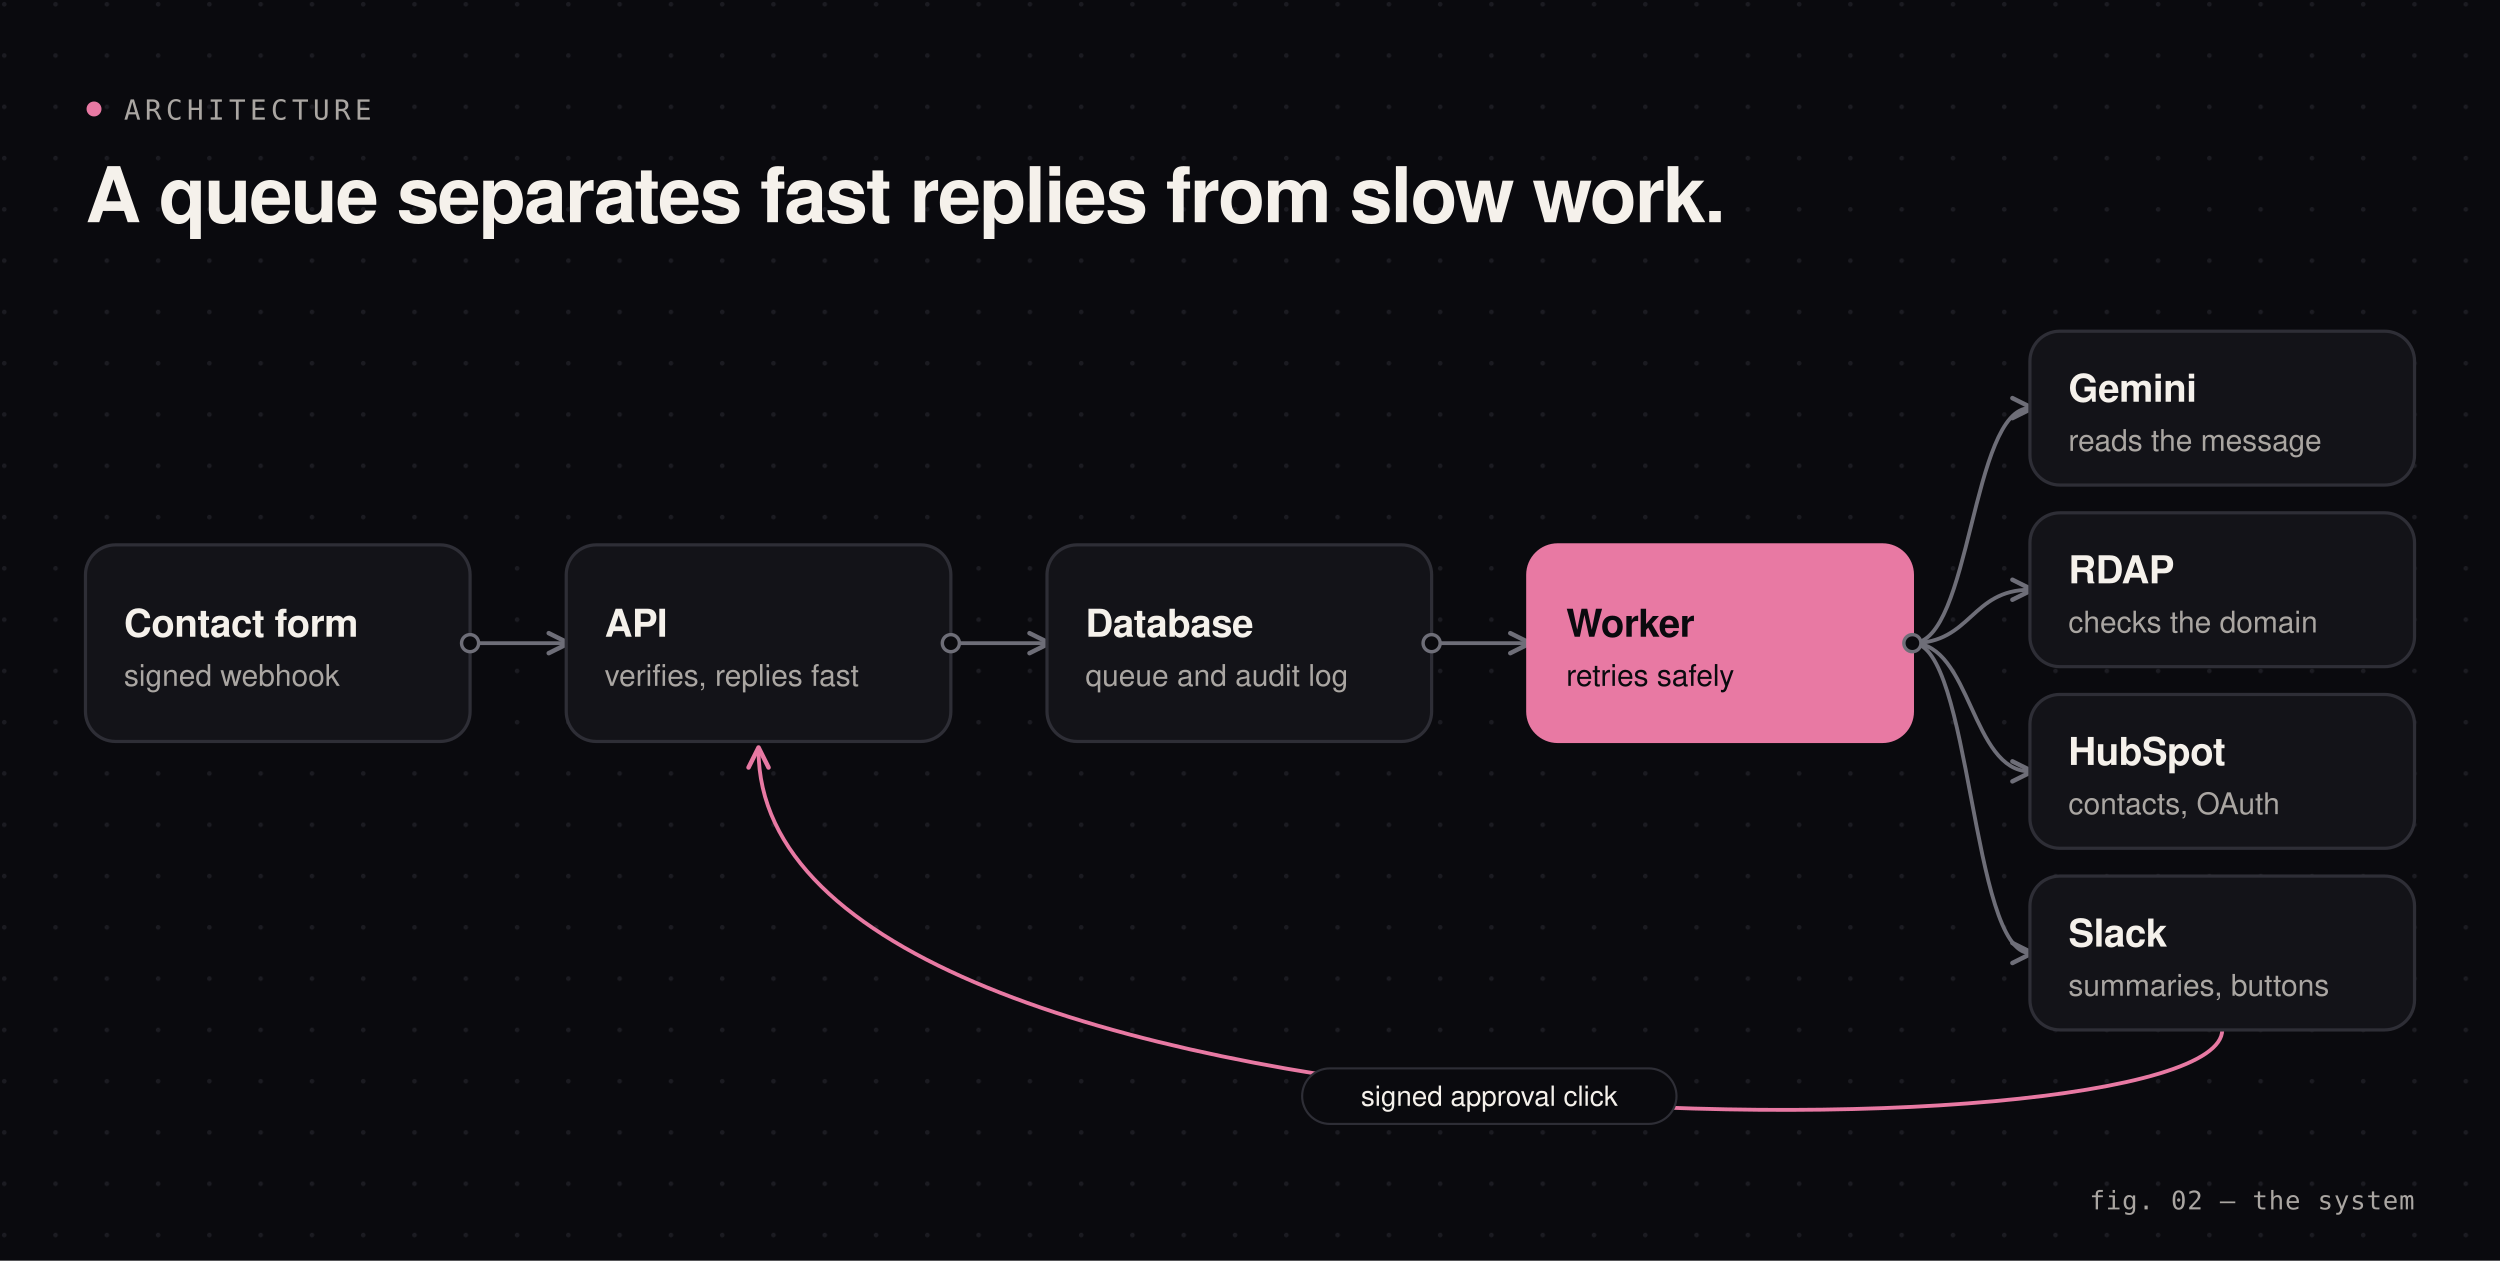
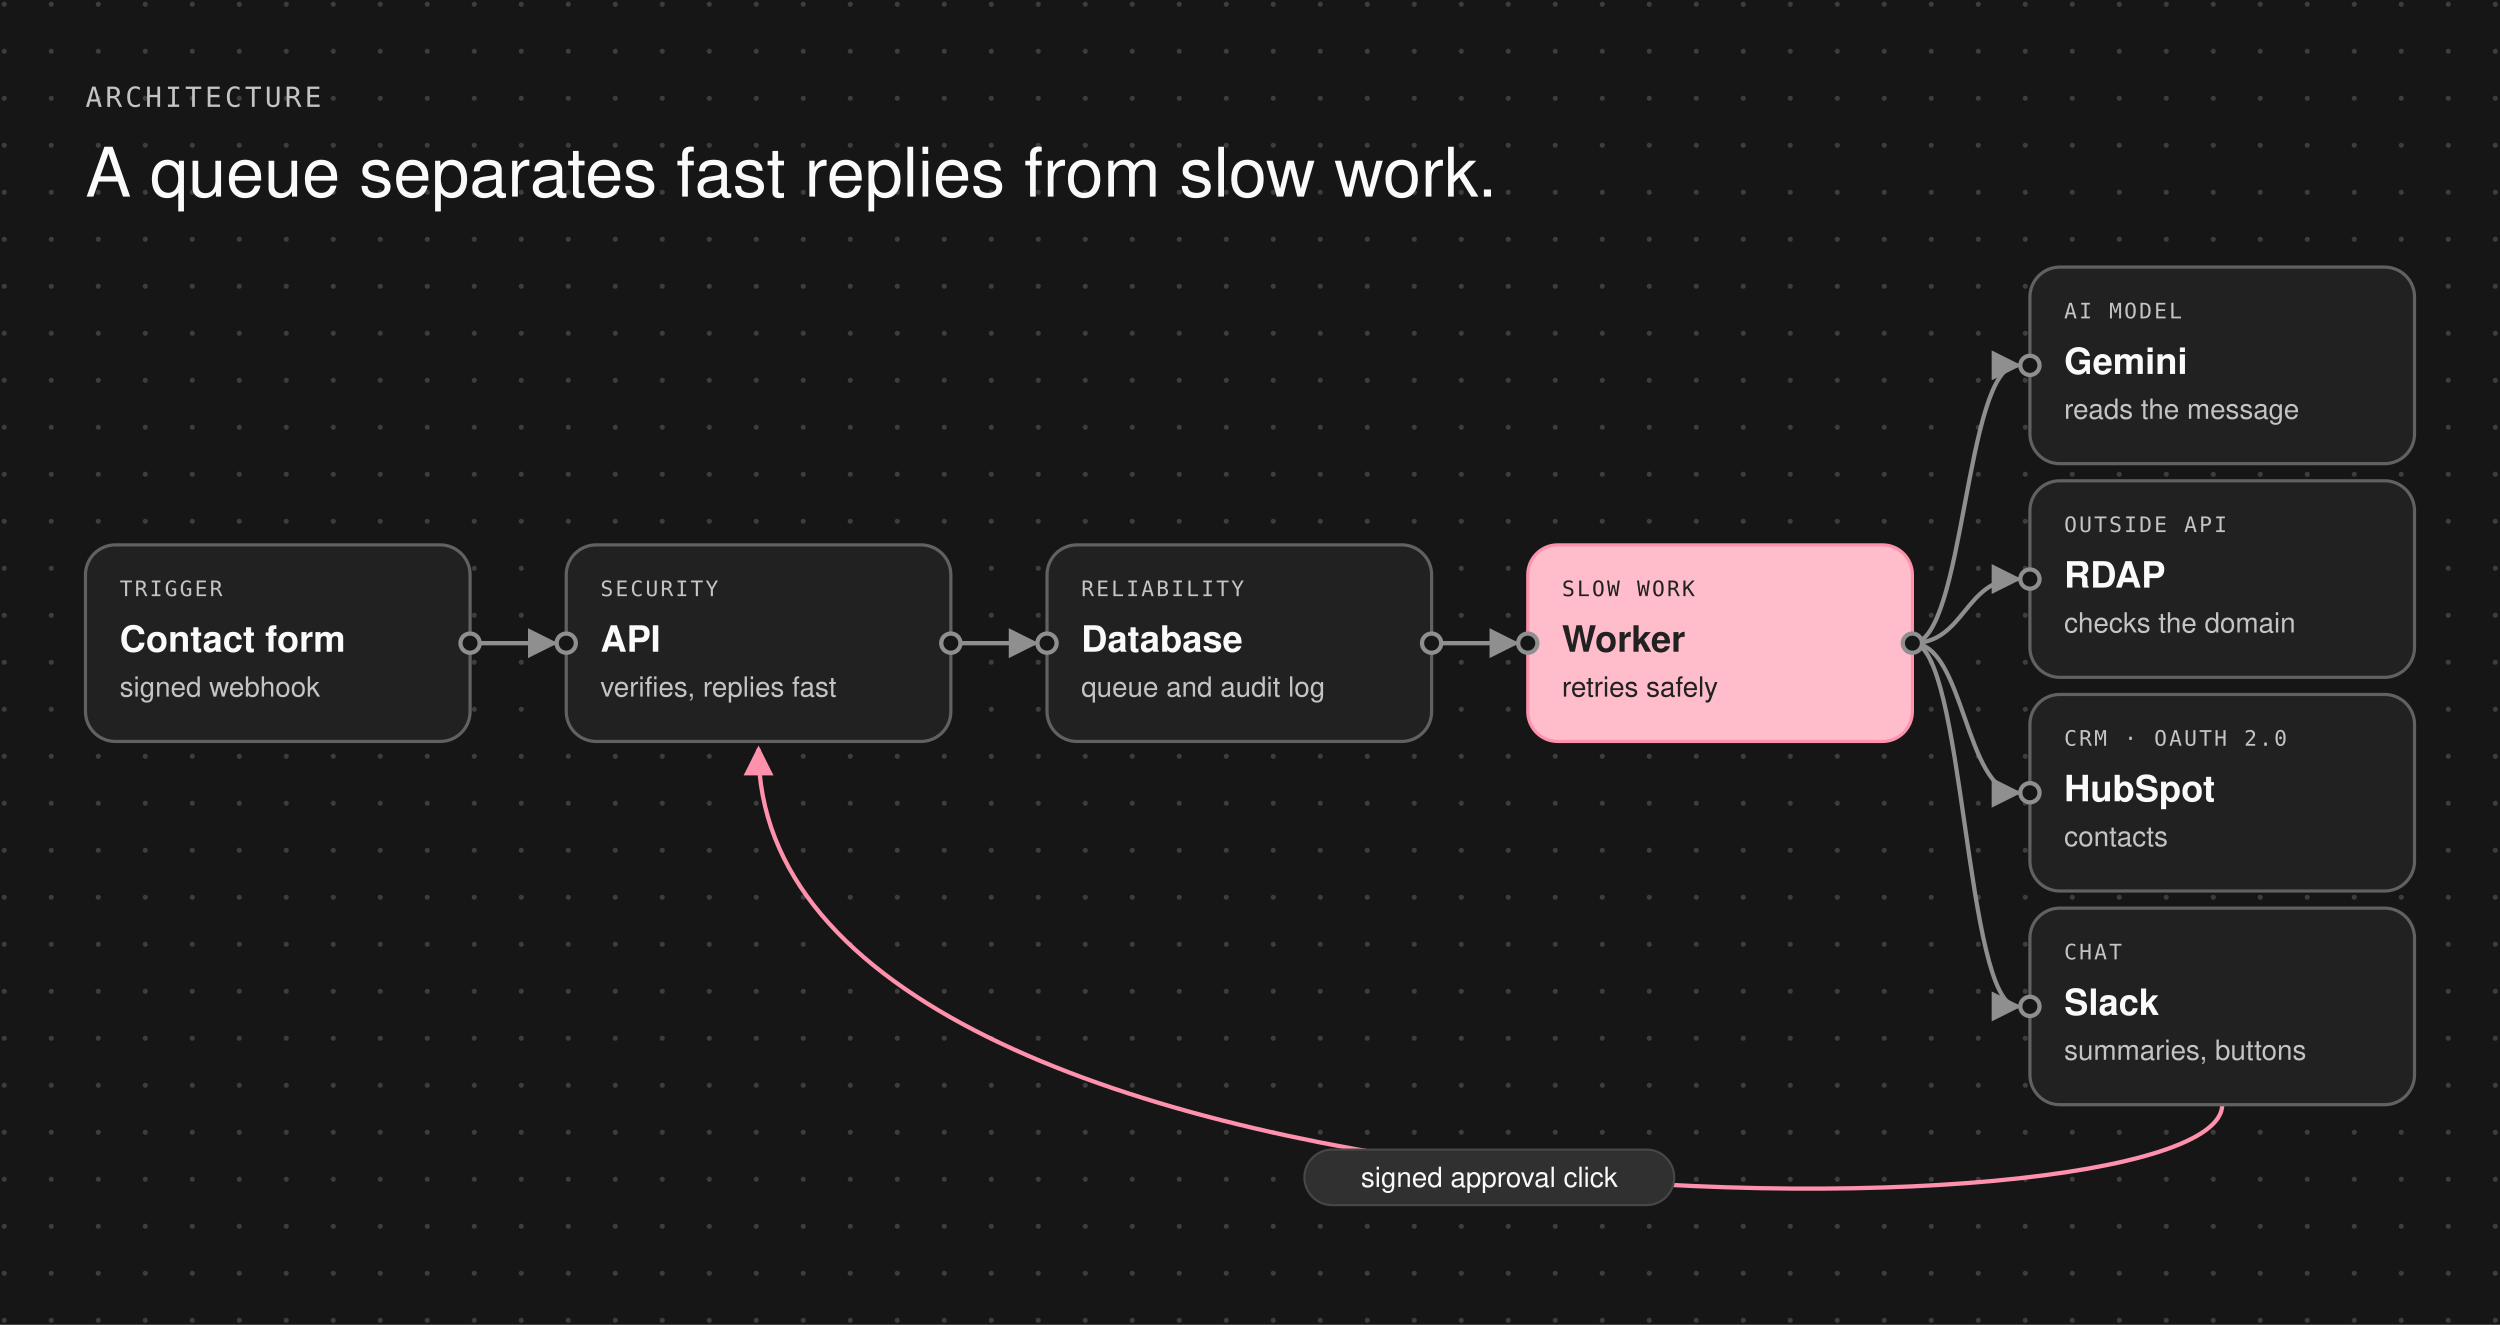
- <svg xmlns="http://www.w3.org/2000/svg" width="1170" height="590" viewBox="0 0 1170 590" role="img" aria-label="A contact form calls the API, which saves to a database. A worker takes items and calls Gemini, RDAP, HubSpot and Slack. Slack button clicks return to the API.">
+ <svg xmlns="http://www.w3.org/2000/svg" width="1170" height="620" viewBox="0 0 1170 620" role="img" aria-label="A contact form calls the API, which saves to a database. A worker takes items and calls Gemini, RDAP, HubSpot and Slack. Slack button clicks return to the API.">
  <defs>
-     <pattern id="dots" width="24" height="24" patternUnits="userSpaceOnUse">
-       <circle cx="2" cy="2" r="1.1" fill="#1b1b21" />
+     <pattern id="dots" width="22" height="22" patternUnits="userSpaceOnUse">
+       <circle cx="2" cy="2" r="1.2" fill="#3d3d3d" />
    </pattern>
-     <marker id="grey" viewBox="0 0 10 10" refX="8" refY="5" markerWidth="6.5" markerHeight="6.5" orient="auto-start-reverse">
-       <path d="M1 1L9 5L1 9" fill="none" stroke="#6e6e78" stroke-width="1.8" stroke-linecap="round" stroke-linejoin="round" />
+     <marker id="grey" viewBox="0 0 10 10" refX="8.5" refY="5" markerWidth="7" markerHeight="7" orient="auto-start-reverse">
+       <path d="M0 0L10 5L0 10z" fill="#8f8f8f" />
    </marker>
-     <marker id="rose" viewBox="0 0 10 10" refX="8" refY="5" markerWidth="6.5" markerHeight="6.5" orient="auto-start-reverse">
-       <path d="M1 1L9 5L1 9" fill="none" stroke="#e879a3" stroke-width="1.8" stroke-linecap="round" stroke-linejoin="round" />
+     <marker id="rose" viewBox="0 0 10 10" refX="8.5" refY="5" markerWidth="7" markerHeight="7" orient="auto-start-reverse">
+       <path d="M0 0L10 5L0 10z" fill="#ff91ac" />
    </marker>
  </defs>
-   <rect width="1170" height="590" fill="#0a0a0e" />
-   <rect width="1170" height="590" fill="url(#dots)" />
-   <circle cx="44" cy="51" r="3.5" fill="#e879a3" />
-   <text x="58" y="56" font-family="ui-monospace, Menlo, Consolas, monospace" font-size="13" fill="#aaa6a2" letter-spacing="2">ARCHITECTURE</text>
-   <text x="40" y="104" font-family="ui-sans-serif, -apple-system, 'Helvetica Neue', Helvetica, Arial, sans-serif" font-size="36" fill="#f5f1eb" font-weight="600" letter-spacing="-0.8">A queue separates fast replies from slow work.</text>
-   <text x="1130" y="566" font-family="ui-monospace, Menlo, Consolas, monospace" font-size="12" fill="#aaa6a2" text-anchor="end" letter-spacing="0.4">fig. 02 — the system</text>
-   <path d="M 220 301.0 C 244 301.0, 241 301.0, 265 301.0" fill="none" stroke="#6e6e78" stroke-width="1.8" stroke-linecap="round" marker-end="url(#grey)" />
-   <path d="M 445 301.0 C 469 301.0, 466 301.0, 490 301.0" fill="none" stroke="#6e6e78" stroke-width="1.8" stroke-linecap="round" marker-end="url(#grey)" />
-   <path d="M 670 301.0 C 694 301.0, 691 301.0, 715 301.0" fill="none" stroke="#6e6e78" stroke-width="1.8" stroke-linecap="round" marker-end="url(#grey)" />
-   <path d="M 895 301.0 C 922.5 301.0, 922.5 191.0, 950 191.0" fill="none" stroke="#6e6e78" stroke-width="1.8" stroke-linecap="round" marker-end="url(#grey)" />
-   <path d="M 895 301.0 C 922.5 301.0, 922.5 276.0, 950 276.0" fill="none" stroke="#6e6e78" stroke-width="1.8" stroke-linecap="round" marker-end="url(#grey)" />
-   <path d="M 895 301.0 C 922.5 301.0, 922.5 361.0, 950 361.0" fill="none" stroke="#6e6e78" stroke-width="1.8" stroke-linecap="round" marker-end="url(#grey)" />
-   <path d="M 895 301.0 C 922.5 301.0, 922.5 446.0, 950 446.0" fill="none" stroke="#6e6e78" stroke-width="1.8" stroke-linecap="round" marker-end="url(#grey)" />
-   <path d="M 1040 482 C 1040 545, 355 545, 355 351" fill="none" stroke="#e879a3" stroke-width="1.8" stroke-linecap="round" marker-end="url(#rose)" />
-   <rect x="40" y="255" width="180" height="92" rx="14" fill="#131318" stroke="#2e2e36" stroke-width="1.5" />
-   <text x="58" y="298.0" font-family="ui-sans-serif, -apple-system, 'Helvetica Neue', Helvetica, Arial, sans-serif" font-size="18" fill="#f5f1eb" font-weight="600" letter-spacing="-0.2">Contact form</text>
-   <text x="58" y="321.0" font-family="ui-sans-serif, -apple-system, 'Helvetica Neue', Helvetica, Arial, sans-serif" font-size="14" fill="#aaa6a2">signed webhook</text>
-   <rect x="265" y="255" width="180" height="92" rx="14" fill="#131318" stroke="#2e2e36" stroke-width="1.5" />
-   <text x="283" y="298.0" font-family="ui-sans-serif, -apple-system, 'Helvetica Neue', Helvetica, Arial, sans-serif" font-size="18" fill="#f5f1eb" font-weight="600" letter-spacing="-0.2">API</text>
-   <text x="283" y="321.0" font-family="ui-sans-serif, -apple-system, 'Helvetica Neue', Helvetica, Arial, sans-serif" font-size="14" fill="#aaa6a2">verifies, replies fast</text>
-   <rect x="490" y="255" width="180" height="92" rx="14" fill="#131318" stroke="#2e2e36" stroke-width="1.5" />
-   <text x="508" y="298.0" font-family="ui-sans-serif, -apple-system, 'Helvetica Neue', Helvetica, Arial, sans-serif" font-size="18" fill="#f5f1eb" font-weight="600" letter-spacing="-0.2">Database</text>
-   <text x="508" y="321.0" font-family="ui-sans-serif, -apple-system, 'Helvetica Neue', Helvetica, Arial, sans-serif" font-size="14" fill="#aaa6a2">queue and audit log</text>
-   <rect x="715" y="255" width="180" height="92" rx="14" fill="#e879a3" stroke="#e879a3" stroke-width="1.5" />
-   <text x="733" y="298.0" font-family="ui-sans-serif, -apple-system, 'Helvetica Neue', Helvetica, Arial, sans-serif" font-size="18" fill="#0a0a0e" font-weight="600" letter-spacing="-0.2">Worker</text>
-   <text x="733" y="321.0" font-family="ui-sans-serif, -apple-system, 'Helvetica Neue', Helvetica, Arial, sans-serif" font-size="14" fill="#0a0a0e">retries safely</text>
-   <rect x="950" y="155" width="180" height="72" rx="14" fill="#131318" stroke="#2e2e36" stroke-width="1.5" />
-   <text x="968" y="188.0" font-family="ui-sans-serif, -apple-system, 'Helvetica Neue', Helvetica, Arial, sans-serif" font-size="18" fill="#f5f1eb" font-weight="600" letter-spacing="-0.2">Gemini</text>
-   <text x="968" y="211.0" font-family="ui-sans-serif, -apple-system, 'Helvetica Neue', Helvetica, Arial, sans-serif" font-size="14" fill="#aaa6a2">reads the message</text>
-   <rect x="950" y="240" width="180" height="72" rx="14" fill="#131318" stroke="#2e2e36" stroke-width="1.5" />
-   <text x="968" y="273.0" font-family="ui-sans-serif, -apple-system, 'Helvetica Neue', Helvetica, Arial, sans-serif" font-size="18" fill="#f5f1eb" font-weight="600" letter-spacing="-0.2">RDAP</text>
-   <text x="968" y="296.0" font-family="ui-sans-serif, -apple-system, 'Helvetica Neue', Helvetica, Arial, sans-serif" font-size="14" fill="#aaa6a2">checks the domain</text>
-   <rect x="950" y="325" width="180" height="72" rx="14" fill="#131318" stroke="#2e2e36" stroke-width="1.5" />
-   <text x="968" y="358.0" font-family="ui-sans-serif, -apple-system, 'Helvetica Neue', Helvetica, Arial, sans-serif" font-size="18" fill="#f5f1eb" font-weight="600" letter-spacing="-0.2">HubSpot</text>
-   <text x="968" y="381.0" font-family="ui-sans-serif, -apple-system, 'Helvetica Neue', Helvetica, Arial, sans-serif" font-size="14" fill="#aaa6a2">contacts, OAuth</text>
-   <rect x="950" y="410" width="180" height="72" rx="14" fill="#131318" stroke="#2e2e36" stroke-width="1.5" />
-   <text x="968" y="443.0" font-family="ui-sans-serif, -apple-system, 'Helvetica Neue', Helvetica, Arial, sans-serif" font-size="18" fill="#f5f1eb" font-weight="600" letter-spacing="-0.2">Slack</text>
-   <text x="968" y="466.0" font-family="ui-sans-serif, -apple-system, 'Helvetica Neue', Helvetica, Arial, sans-serif" font-size="14" fill="#aaa6a2">summaries, buttons</text>
-   <circle cx="220" cy="301.0" r="4" fill="#0a0a0e" stroke="#6e6e78" stroke-width="1.6" />
-   <circle cx="445" cy="301.0" r="4" fill="#0a0a0e" stroke="#6e6e78" stroke-width="1.6" />
-   <circle cx="670" cy="301.0" r="4" fill="#0a0a0e" stroke="#6e6e78" stroke-width="1.6" />
-   <circle cx="895" cy="301.0" r="4" fill="#0a0a0e" stroke="#6e6e78" stroke-width="1.6" />
-   <rect x="609.4" y="500" width="175.2" height="26" rx="13" fill="#0a0a0e" stroke="#2e2e36" />
-   <text x="697" y="517.5" font-family="ui-sans-serif, -apple-system, 'Helvetica Neue', Helvetica, Arial, sans-serif" font-size="13" fill="#f5f1eb" text-anchor="middle">signed approval click</text>
+   <rect width="1170" height="620" fill="#161616" />
+   <rect width="1170" height="620" fill="url(#dots)" />
+   <text x="40" y="50" font-family="Menlo, Consolas, monospace" font-size="13" fill="#c4c4c4" letter-spacing="1.5">ARCHITECTURE</text>
+   <path d="M 1040 517 C 1040 585, 355 585, 355 351" fill="none" stroke="#ff91ac" stroke-width="2" stroke-linecap="round" marker-end="url(#rose)" />
+   <path d="M 895 301.0 C 919.5 301.0, 919.5 471.0, 944 471.0" fill="none" stroke="#8f8f8f" stroke-width="2" stroke-linecap="round" marker-end="url(#grey)" />
+   <path d="M 895 301.0 C 919.5 301.0, 919.5 371.0, 944 371.0" fill="none" stroke="#8f8f8f" stroke-width="2" stroke-linecap="round" marker-end="url(#grey)" />
+   <path d="M 895 301.0 C 919.5 301.0, 919.5 271.0, 944 271.0" fill="none" stroke="#8f8f8f" stroke-width="2" stroke-linecap="round" marker-end="url(#grey)" />
+   <path d="M 895 301.0 C 919.5 301.0, 919.5 171.0, 944 171.0" fill="none" stroke="#8f8f8f" stroke-width="2" stroke-linecap="round" marker-end="url(#grey)" />
+   <path d="M 670 301.0 C 694 301.0, 685 301.0, 709 301.0" fill="none" stroke="#8f8f8f" stroke-width="2" stroke-linecap="round" marker-end="url(#grey)" />
+   <path d="M 445 301.0 C 469 301.0, 460 301.0, 484 301.0" fill="none" stroke="#8f8f8f" stroke-width="2" stroke-linecap="round" marker-end="url(#grey)" />
+   <path d="M 220 301.0 C 244 301.0, 235 301.0, 259 301.0" fill="none" stroke="#8f8f8f" stroke-width="2" stroke-linecap="round" marker-end="url(#grey)" />
+   <text x="40" y="92" font-family="Helvetica, Arial, sans-serif" font-size="32" fill="#fafafa" font-weight="500">A queue separates fast replies from slow work.</text>
+   <rect x="40" y="255" width="180" height="92" rx="14" fill="#212121" stroke="#616161" stroke-width="1.5" />
+   <text x="56" y="279" font-family="Menlo, Consolas, monospace" font-size="10" fill="#c4c4c4" letter-spacing="1">TRIGGER</text>
+   <text x="56" y="305" font-family="Helvetica, Arial, sans-serif" font-size="17" fill="#fafafa" font-weight="600">Contact form</text>
+   <text x="56" y="326" font-family="Helvetica, Arial, sans-serif" font-size="13" fill="#c4c4c4">signed webhook</text>
+   <rect x="265" y="255" width="180" height="92" rx="14" fill="#212121" stroke="#616161" stroke-width="1.5" />
+   <text x="281" y="279" font-family="Menlo, Consolas, monospace" font-size="10" fill="#c4c4c4" letter-spacing="1">SECURITY</text>
+   <text x="281" y="305" font-family="Helvetica, Arial, sans-serif" font-size="17" fill="#fafafa" font-weight="600">API</text>
+   <text x="281" y="326" font-family="Helvetica, Arial, sans-serif" font-size="13" fill="#c4c4c4">verifies, replies fast</text>
+   <rect x="490" y="255" width="180" height="92" rx="14" fill="#212121" stroke="#616161" stroke-width="1.5" />
+   <text x="506" y="279" font-family="Menlo, Consolas, monospace" font-size="10" fill="#c4c4c4" letter-spacing="1">RELIABILITY</text>
+   <text x="506" y="305" font-family="Helvetica, Arial, sans-serif" font-size="17" fill="#fafafa" font-weight="600">Database</text>
+   <text x="506" y="326" font-family="Helvetica, Arial, sans-serif" font-size="13" fill="#c4c4c4">queue and audit log</text>
+   <rect x="715" y="255" width="180" height="92" rx="14" fill="#ffbcca" stroke="#ff91ac" stroke-width="1.5" />
+   <text x="731" y="279" font-family="Menlo, Consolas, monospace" font-size="10" fill="#212121" letter-spacing="1">SLOW WORK</text>
+   <text x="731" y="305" font-family="Helvetica, Arial, sans-serif" font-size="17" fill="#212121" font-weight="600">Worker</text>
+   <text x="731" y="326" font-family="Helvetica, Arial, sans-serif" font-size="13" fill="#212121">retries safely</text>
+   <rect x="950" y="125" width="180" height="92" rx="14" fill="#212121" stroke="#616161" stroke-width="1.5" />
+   <text x="966" y="149" font-family="Menlo, Consolas, monospace" font-size="10" fill="#c4c4c4" letter-spacing="1">AI MODEL</text>
+   <text x="966" y="175" font-family="Helvetica, Arial, sans-serif" font-size="17" fill="#fafafa" font-weight="600">Gemini</text>
+   <text x="966" y="196" font-family="Helvetica, Arial, sans-serif" font-size="13" fill="#c4c4c4">reads the message</text>
+   <rect x="950" y="225" width="180" height="92" rx="14" fill="#212121" stroke="#616161" stroke-width="1.5" />
+   <text x="966" y="249" font-family="Menlo, Consolas, monospace" font-size="10" fill="#c4c4c4" letter-spacing="1">OUTSIDE API</text>
+   <text x="966" y="275" font-family="Helvetica, Arial, sans-serif" font-size="17" fill="#fafafa" font-weight="600">RDAP</text>
+   <text x="966" y="296" font-family="Helvetica, Arial, sans-serif" font-size="13" fill="#c4c4c4">checks the domain</text>
+   <rect x="950" y="325" width="180" height="92" rx="14" fill="#212121" stroke="#616161" stroke-width="1.5" />
+   <text x="966" y="349" font-family="Menlo, Consolas, monospace" font-size="10" fill="#c4c4c4" letter-spacing="1">CRM · OAUTH 2.0</text>
+   <text x="966" y="375" font-family="Helvetica, Arial, sans-serif" font-size="17" fill="#fafafa" font-weight="600">HubSpot</text>
+   <text x="966" y="396" font-family="Helvetica, Arial, sans-serif" font-size="13" fill="#c4c4c4">contacts</text>
+   <rect x="950" y="425" width="180" height="92" rx="14" fill="#212121" stroke="#616161" stroke-width="1.5" />
+   <text x="966" y="449" font-family="Menlo, Consolas, monospace" font-size="10" fill="#c4c4c4" letter-spacing="1">CHAT</text>
+   <text x="966" y="475" font-family="Helvetica, Arial, sans-serif" font-size="17" fill="#fafafa" font-weight="600">Slack</text>
+   <text x="966" y="496" font-family="Helvetica, Arial, sans-serif" font-size="13" fill="#c4c4c4">summaries, buttons</text>
+   <circle cx="220" cy="301.0" r="4.5" fill="#161616" stroke="#8f8f8f" stroke-width="2" />
+   <circle cx="265" cy="301.0" r="4.5" fill="#161616" stroke="#8f8f8f" stroke-width="2" />
+   <circle cx="445" cy="301.0" r="4.5" fill="#161616" stroke="#8f8f8f" stroke-width="2" />
+   <circle cx="490" cy="301.0" r="4.5" fill="#161616" stroke="#8f8f8f" stroke-width="2" />
+   <circle cx="670" cy="301.0" r="4.5" fill="#161616" stroke="#8f8f8f" stroke-width="2" />
+   <circle cx="715" cy="301.0" r="4.5" fill="#161616" stroke="#8f8f8f" stroke-width="2" />
+   <circle cx="895" cy="301.0" r="4.5" fill="#161616" stroke="#8f8f8f" stroke-width="2" />
+   <circle cx="950" cy="171.0" r="4.5" fill="#161616" stroke="#8f8f8f" stroke-width="2" />
+   <circle cx="950" cy="271.0" r="4.5" fill="#161616" stroke="#8f8f8f" stroke-width="2" />
+   <circle cx="950" cy="371.0" r="4.5" fill="#161616" stroke="#8f8f8f" stroke-width="2" />
+   <circle cx="950" cy="471.0" r="4.5" fill="#161616" stroke="#8f8f8f" stroke-width="2" />
+   <rect x="610.45" y="538" width="173.1" height="26" rx="13" fill="#303030" stroke="#474747" />
+   <text x="697" y="555.5" font-family="Helvetica, Arial, sans-serif" font-size="13" fill="#fafafa" text-anchor="middle">signed approval click</text>
</svg>
